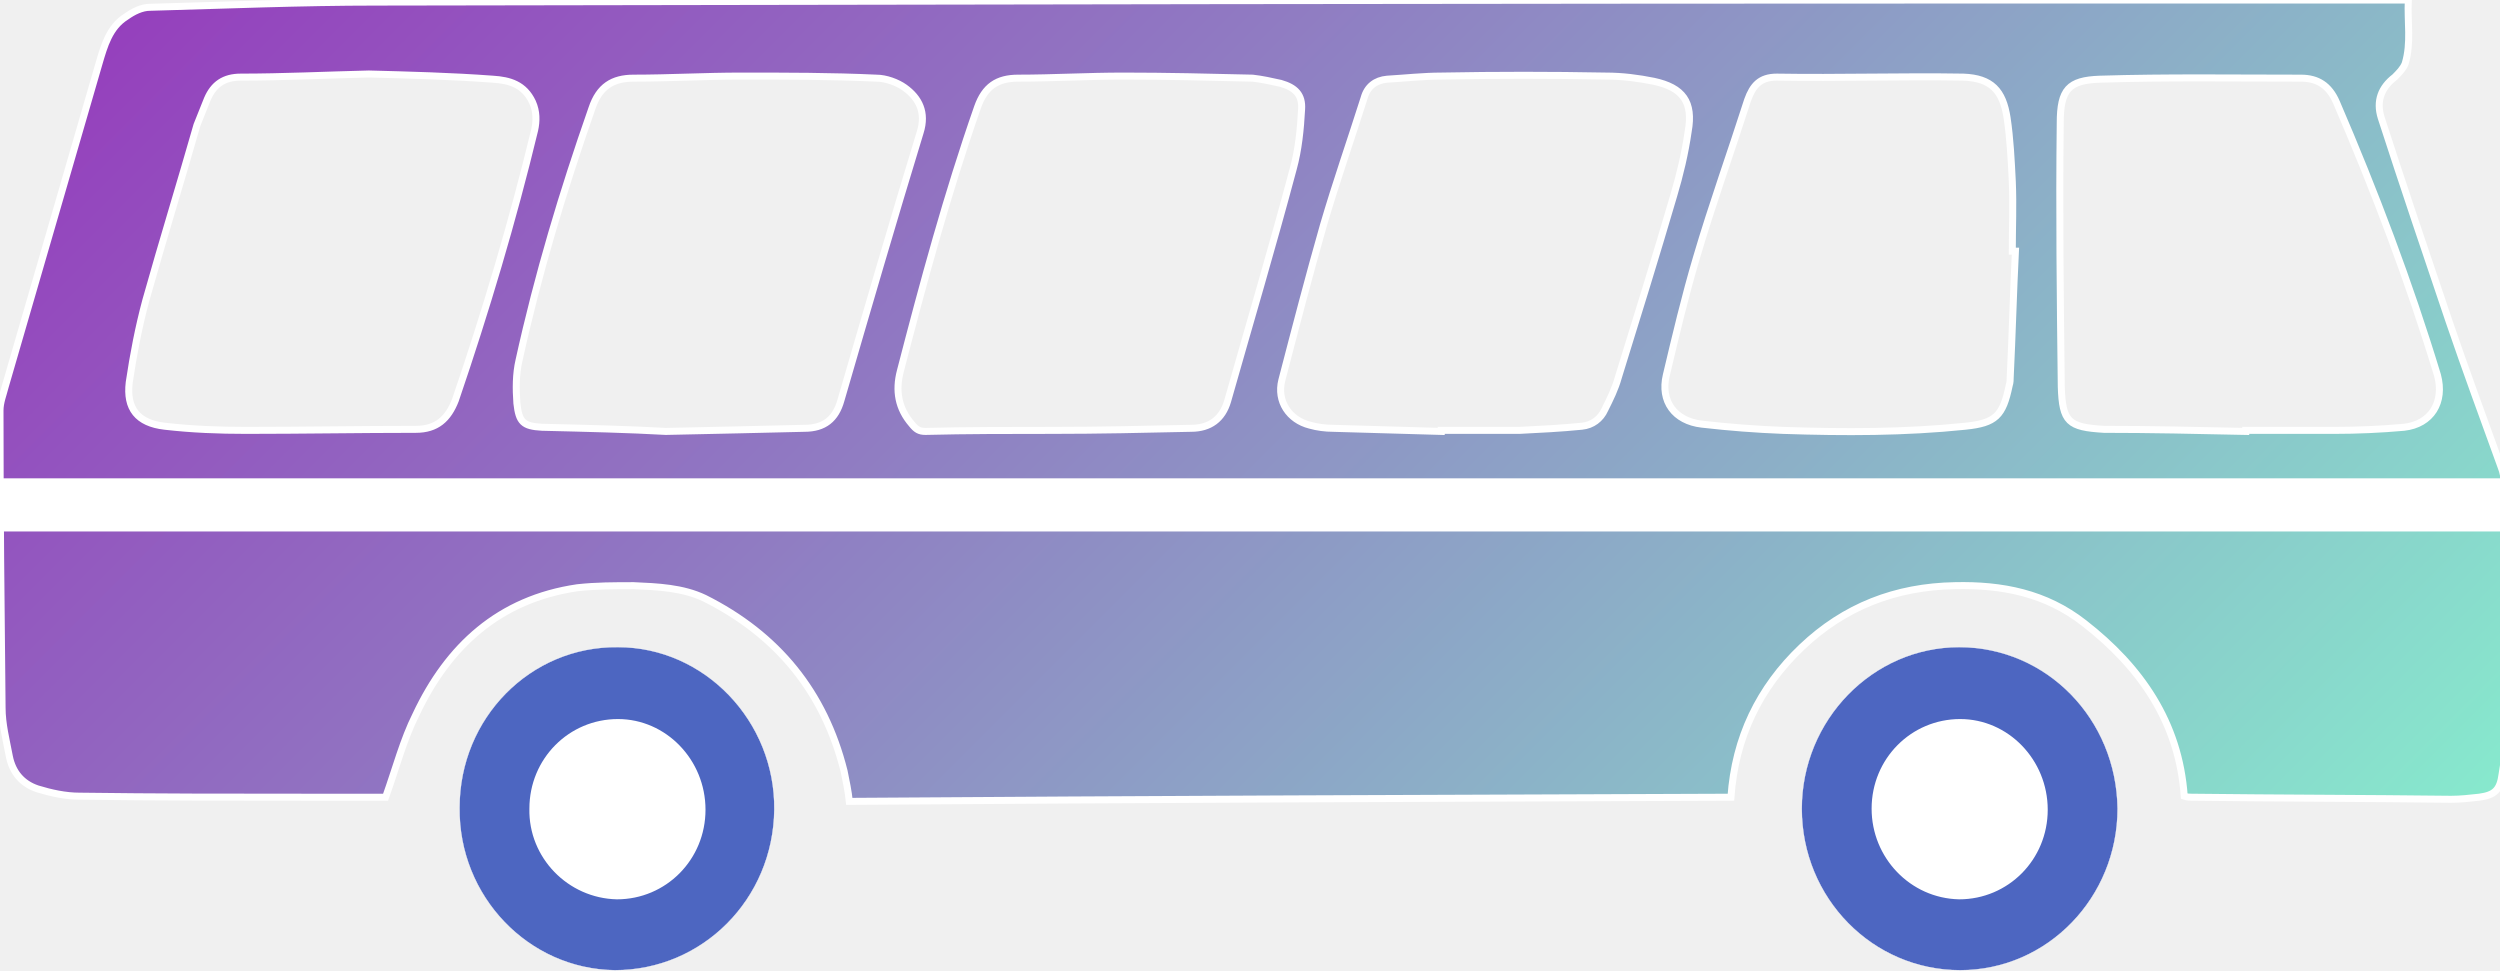
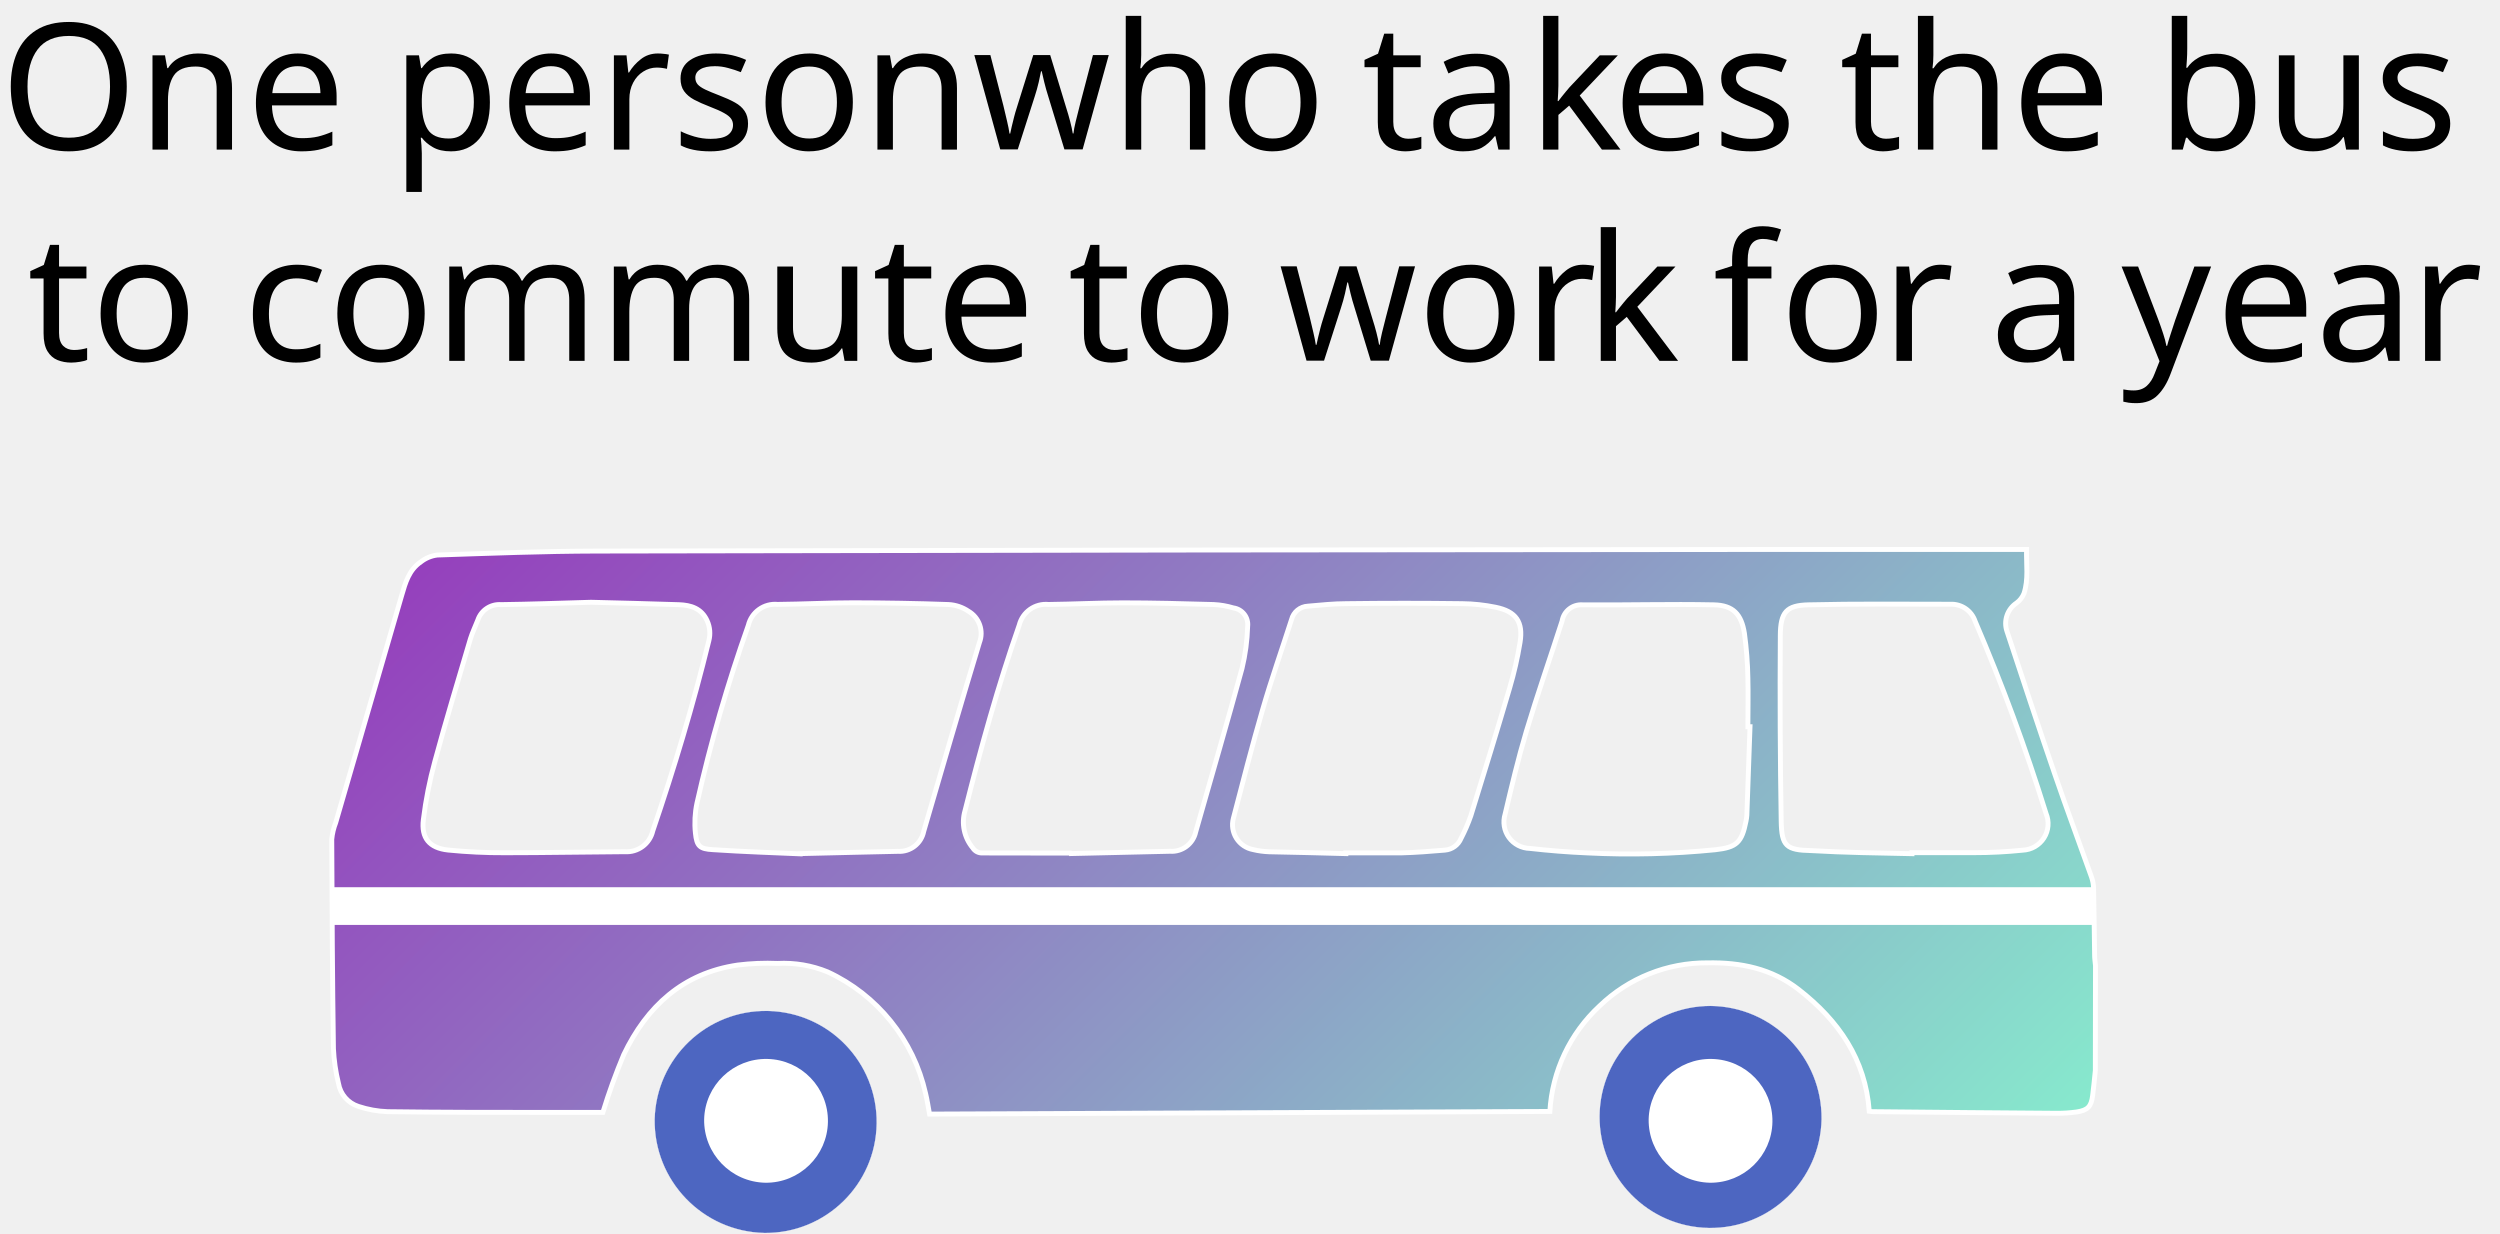
- <svg xmlns="http://www.w3.org/2000/svg" version="1.1" id="Layer_1" x="0px" y="0px" viewBox="0 0 239.9 93.1" style="enable-background:new 0 0 239.9 93.1;" xml:space="preserve">
-   <style type="text/css">
- 	.st0{fill:url(#SVGID_1_);stroke:#FFFFFF;stroke-width:0.672;stroke-miterlimit:10;}
- 	.st1{fill:#4D66C1;stroke:#FFFFFF;stroke-width:2.554102e-002;stroke-miterlimit:10;}
- 	.st2{fill:#FFFFFF;}
- </style>
-   <g id="bus_1_">
-     <linearGradient id="SVGID_1_" gradientUnits="userSpaceOnUse" x1="197.325" y1="118.132" x2="46.42" y2="-32.774">
-       <stop offset="0" style="stop-color:#87E9CD" />
-       <stop offset="0.646" style="stop-color:#9079C2" />
-       <stop offset="1" style="stop-color:#9540BD" />
+ <svg xmlns="http://www.w3.org/2000/svg" viewBox="0 0 340.84 168.12">
+   <defs>
+     <style>.cls-1,.cls-2{stroke:#fff;stroke-miterlimit:10;}.cls-1{stroke-width:0.67px;fill:url(#linear-gradient);}.cls-2{fill:#4d66c1;stroke-width:0.03px;}.cls-3{fill:#fff;}.cls-4{font-size:24px;font-family:Rubik-Regular, Rubik;}.cls-5{letter-spacing:-0.02em;}.cls-6{letter-spacing:-0.02em;}.cls-7{letter-spacing:-0.03em;}.cls-8{letter-spacing:0em;}.cls-9{letter-spacing:-0.02em;}.cls-10{letter-spacing:0em;}.cls-11{letter-spacing:-0.02em;}.cls-12{letter-spacing:-0.01em;}.cls-13{letter-spacing:-0.02em;}.cls-14{letter-spacing:-0.01em;}.cls-15{letter-spacing:-0.02em;}.cls-16{letter-spacing:-0.03em;}.cls-17{letter-spacing:-0.02em;}.cls-18{letter-spacing:-0.02em;}</style>
+     <linearGradient id="linear-gradient" x1="242.52" y1="193.16" x2="91.62" y2="42.25" gradientUnits="userSpaceOnUse">
+       <stop offset="0" stop-color="#87e9cd" />
+       <stop offset="0.65" stop-color="#9079c2" />
+       <stop offset="1" stop-color="#9540bd" />
    </linearGradient>
-     <path class="st0" d="M240.5,70.9c-0.1,1.1-0.2,2.3-0.4,3.4c-0.2,1.5-0.7,2-2.2,2.2c-0.9,0.1-1.8,0.2-2.7,0.2   c-8.3-0.1-16.6-0.1-24.9-0.2c-0.2,0-0.4,0-0.7-0.1c-0.5-7.1-4.2-12.4-9.6-16.6c-3.7-2.9-7.9-3.7-12.4-3.6c-5.7,0.1-10.6,2-14.7,5.9   c-4.1,3.9-6.4,8.7-6.8,14.4c-28.2,0.1-56.3,0.2-84.6,0.4C81.4,75.9,81.2,75,81,74c-1.9-7.6-6.4-13.1-13.4-16.6   c-2.1-1-4.5-1.1-6.8-1.2c-1.8,0-3.6,0-5.4,0.2c-7.5,1.1-12.4,5.6-15.5,12.2c-1.2,2.4-1.9,5.1-2.9,7.9c-2.3,0-4.9,0-7.5,0   c-7.3,0-14.6,0-21.9-0.1c-1.3,0-2.7-0.3-4-0.7c-1.5-0.5-2.4-1.6-2.7-3.1c-0.3-1.6-0.7-3.1-0.7-4.7C0.1,58.4,0,48.9,0,39.4   c0-0.8,0.3-1.5,0.5-2.3c3-10.3,6-20.7,9-31c0.5-1.7,1-3.5,2.6-4.5c0.7-0.5,1.5-0.9,2.3-0.9c7.2-0.2,14.5-0.5,21.7-0.5   c54-0.1,108-0.2,162-0.2c10.6,0,21.1,0,31.7,0c0.4,0,0.7,0,1.3,0c-0.1,2.1,0.3,4.1-0.3,6.1c-0.2,0.5-0.6,0.9-1,1.3   c-1.3,1-1.8,2.3-1.3,3.9c2.1,6.5,4.3,13,6.5,19.5c1.6,4.7,3.3,9.3,5,14c0.2,0.5,0.3,1,0.3,1.6c0.1,3,0.1,6.1,0.1,9.1   c0,0.5,0.1,0.9,0.1,1.4C240.5,61.4,240.5,66.1,240.5,70.9z M35.4,7.1c-4.2,0.1-8.3,0.3-12.3,0.3c-1.6,0-2.6,0.7-3.2,2.1   c-0.3,0.8-0.7,1.7-1,2.5c-1.6,5.6-3.3,11.1-4.9,16.8c-0.7,2.6-1.2,5.2-1.6,7.9c-0.3,2.5,0.8,3.9,3.4,4.2c2.6,0.3,5.2,0.4,7.8,0.4   c5.4,0,10.9-0.1,16.3-0.1c2,0,3.1-1,3.8-2.8c2.9-8.5,5.5-17.2,7.6-25.9c0.2-0.9,0.2-1.8-0.2-2.7c-0.8-1.7-2.2-2.1-3.8-2.2   C43.3,7.3,39.2,7.2,35.4,7.1z M138.3,41.4c0,0,0-0.1,0-0.1c2.5,0,5,0,7.5,0c2-0.1,4-0.2,6-0.4c1-0.1,1.8-0.7,2.2-1.6   c0.5-1,1-2,1.3-3.1c1.8-5.8,3.6-11.6,5.3-17.4c0.6-2,1.1-4.1,1.4-6.2c0.5-2.8-0.5-4.2-3.3-4.8c-1.5-0.3-3-0.5-4.6-0.5   c-5.3-0.1-10.5-0.1-15.8,0c-1.7,0-3.5,0.2-5.2,0.3c-1.1,0.1-1.9,0.7-2.2,1.8c-1.3,4.1-2.7,8.1-3.9,12.2c-1.4,4.9-2.7,9.9-4,14.9   c-0.5,2,0.7,3.8,2.7,4.3c0.7,0.2,1.5,0.3,2.2,0.3C131.3,41.2,134.8,41.3,138.3,41.4z M63.9,41.4c4.9-0.1,9.1-0.2,13.3-0.3   c1.9,0,3-0.9,3.5-2.7c2.5-8.6,5-17.2,7.6-25.7c0.6-1.9-0.1-3.3-1.5-4.3c-0.7-0.5-1.8-0.9-2.7-0.9c-4.3-0.2-8.7-0.2-13-0.2   c-3.4,0-6.9,0.2-10.3,0.2c-2,0-3.3,0.8-4,2.9c-2.8,8-5.2,16-7,24.2c-0.3,1.3-0.3,2.7-0.2,4.1c0.2,1.8,0.6,2.2,2.4,2.3   C56.2,41.1,60.4,41.2,63.9,41.4z M100.9,41.3C100.9,41.3,100.9,41.3,100.9,41.3c4.5,0,8.9-0.1,13.4-0.2c1.8,0,3-0.9,3.5-2.6   c2.1-7.4,4.3-14.8,6.3-22.3c0.5-1.8,0.7-3.8,0.8-5.7c0.1-1.4-0.6-2.1-2-2.5c-0.9-0.2-1.8-0.4-2.7-0.5c-4.1-0.1-8.3-0.2-12.4-0.2   c-3.4,0-6.8,0.2-10.1,0.2c-2,0-3.2,0.8-3.9,2.8c-2.9,8.3-5.2,16.8-7.4,25.3c-0.5,1.9-0.2,3.6,1.1,5.1c0.4,0.5,0.7,0.7,1.3,0.7   C92.8,41.3,96.9,41.3,100.9,41.3z M215.5,41.4c0,0,0-0.1,0-0.1c2.8,0,5.6,0,8.5,0c2.2,0,4.5-0.1,6.7-0.3c2.6-0.3,3.9-2.4,3.2-5   c-2.7-8.9-6-17.6-9.7-26.2c-0.7-1.6-1.8-2.3-3.4-2.3c-6.4,0-12.9-0.1-19.3,0.1c-3,0.1-3.8,1-3.8,4.2c-0.1,8.4,0,16.9,0.1,25.3   c0.1,3.4,0.7,3.9,4.1,4.1C206.3,41.2,210.9,41.3,215.5,41.4z M193.4,24.1c-0.1,0-0.2,0-0.3,0c0-2.2,0.1-4.4,0-6.7   c-0.1-2-0.2-4.1-0.5-6.1c-0.4-2.6-1.5-3.8-4.2-3.9c-6-0.1-11.9,0.1-17.9,0c-1.6,0-2.3,0.8-2.8,2.2c-1.6,5-3.4,10-4.9,15.1   c-1.1,3.7-2,7.5-2.9,11.3c-0.6,2.5,0.8,4.4,3.4,4.7c2.6,0.3,5.2,0.5,7.8,0.6c5.9,0.2,11.7,0.2,17.5-0.4c2.9-0.3,3.6-1,4.2-3.9   c0.1-0.3,0.1-0.6,0.1-0.8C193.1,32.1,193.2,28.1,193.4,24.1z" />
-     <path class="st1" d="M203.2,77.6c0,8.5-6.7,15.5-15.1,15.5c-8.4,0-15.2-6.9-15.2-15.5c0-8.5,6.8-15.5,15.1-15.5   C196.4,62.1,203.1,69,203.2,77.6z" />
-     <path class="st1" d="M44.1,77.5c0-8.6,6.8-15.5,15.2-15.4c8.3,0,15.1,7.1,15,15.6c-0.1,8.6-6.9,15.4-15.3,15.4   C50.7,93,44,86,44.1,77.5z" />
-     <path class="st2" d="M50.8,77.6c0-4.8,3.8-8.6,8.5-8.6c4.6,0,8.4,3.9,8.4,8.7c0,4.8-3.8,8.6-8.5,8.6C54.5,86.2,50.7,82.3,50.8,77.6   z" />
-     <path class="st2" d="M179.6,77.6c0-4.8,3.8-8.6,8.5-8.6c4.6,0,8.4,3.9,8.4,8.7c0,4.8-3.8,8.6-8.5,8.6   C183.3,86.2,179.6,82.3,179.6,77.6z" />
-     <rect x="0" y="45.9" class="st2" width="240.3" height="5.1" />
+   </defs>
+   <g id="Layer_2" data-name="Layer 2">
+     <g id="Layer_2-2" data-name="Layer 2">
+       <g id="bus">
+         <path class="cls-1" d="M285.67,145.94c-.12,1.14-.22,2.29-.37,3.43-.19,1.52-.68,2-2.17,2.23a19,19,0,0,1-2.72.18q-12.44-.09-24.89-.22c-.18,0-.36,0-.67-.05-.52-7.1-4.18-12.36-9.62-16.6-3.68-2.86-7.89-3.72-12.44-3.64a21,21,0,0,0-14.71,5.88,21.27,21.27,0,0,0-6.78,14.38l-84.57.36c-.18-.94-.31-1.89-.54-2.82a24,24,0,0,0-13.37-16.57,15.76,15.76,0,0,0-6.81-1.15,32.77,32.77,0,0,0-5.43.22c-7.48,1.1-12.39,5.63-15.54,12.21a83.67,83.67,0,0,0-2.85,7.88H74.73c-7.29,0-14.59,0-21.88-.1a14.3,14.3,0,0,1-4-.72,4,4,0,0,1-2.7-3.13,24.66,24.66,0,0,1-.69-4.73c-.14-9.51-.19-19-.23-28.55a8.43,8.43,0,0,1,.54-2.27q4.5-15.5,9-31c.5-1.73,1-3.47,2.6-4.55a4.53,4.53,0,0,1,2.26-.94c7.23-.24,14.46-.52,21.69-.54q81-.17,162.05-.22c10.55,0,21.11,0,31.66,0h1.26c-.05,2,.29,4.08-.35,6a3,3,0,0,1-1,1.29,3.35,3.35,0,0,0-1.31,3.9c2.15,6.5,4.29,13,6.52,19.48,1.6,4.68,3.34,9.31,5,14a5.11,5.11,0,0,1,.28,1.55c.07,3,.09,6.08.14,9.11,0,.47.08.93.12,1.4ZM80.58,82.11c-4.25.12-8.26.27-12.26.32a3.11,3.11,0,0,0-3.18,2.11c-.33.85-.73,1.67-1,2.53-1.65,5.58-3.34,11.15-4.86,16.76a56,56,0,0,0-1.56,7.9c-.32,2.52.82,3.88,3.35,4.16a74.58,74.58,0,0,0,7.77.37c5.45,0,10.89-.11,16.34-.14A3.66,3.66,0,0,0,89,113.28c2.91-8.53,5.5-17.15,7.64-25.91a4.11,4.11,0,0,0-.23-2.74c-.76-1.69-2.22-2.13-3.84-2.19C88.47,82.3,84.4,82.21,80.58,82.11Zm102.91,34.27v-.1c2.51,0,5,0,7.52,0,2-.05,4-.21,6-.38a2.6,2.6,0,0,0,2.18-1.59,23.57,23.57,0,0,0,1.34-3.1c1.8-5.79,3.58-11.59,5.29-17.41a50.9,50.9,0,0,0,1.42-6.22c.45-2.8-.55-4.22-3.33-4.79a24.1,24.1,0,0,0-4.56-.49c-5.26-.07-10.52-.07-15.78,0-1.75,0-3.5.19-5.25.34a2.42,2.42,0,0,0-2.24,1.83c-1.31,4.08-2.74,8.13-3.93,12.24-1.43,4.92-2.71,9.89-4,14.86a3.44,3.44,0,0,0,2.69,4.26,11.08,11.08,0,0,0,2.22.3C176.55,116.2,180,116.28,183.49,116.38Zm-74.4,0c4.94-.11,9.13-.23,13.32-.31a3.38,3.38,0,0,0,3.53-2.73c2.5-8.59,5-17.18,7.59-25.73a3.49,3.49,0,0,0-1.5-4.28,5.31,5.31,0,0,0-2.69-.91c-4.35-.16-8.7-.23-13-.24-3.44,0-6.88.19-10.32.22a3.75,3.75,0,0,0-4,2.86,210.8,210.8,0,0,0-7,24.24,13,13,0,0,0-.21,4.08c.18,1.8.59,2.16,2.37,2.26C101.39,116.12,105.61,116.26,109.09,116.41Zm37-.1v.09c4.47-.1,8.95-.22,13.42-.31a3.35,3.35,0,0,0,3.51-2.64c2.11-7.43,4.28-14.84,6.31-22.28a27.63,27.63,0,0,0,.77-5.74,2.28,2.28,0,0,0-1.95-2.52,11.07,11.07,0,0,0-2.67-.46c-4.13-.12-8.26-.23-12.39-.23-3.37,0-6.75.18-10.13.22a3.74,3.74,0,0,0-4,2.81c-2.91,8.3-5.24,16.76-7.39,25.29a5.51,5.51,0,0,0,1.06,5.1,1.47,1.47,0,0,0,1.29.68C138,116.3,142.05,116.31,146.09,116.31Zm114.58.08v-.11c2.82,0,5.63,0,8.45,0a64.1,64.1,0,0,0,6.65-.34,3.61,3.61,0,0,0,3.18-5,268.17,268.17,0,0,0-9.67-26.22,3.41,3.41,0,0,0-3.39-2.31c-6.45,0-12.89-.08-19.34.08-3,.07-3.81,1-3.83,4.16q-.09,12.67.12,25.35c.06,3.4.7,3.93,4.12,4C251.53,116.24,256.1,116.29,260.67,116.39ZM238.59,99.08h-.29c0-2.22.06-4.44,0-6.66a51.18,51.18,0,0,0-.47-6.07c-.41-2.61-1.53-3.83-4.17-3.89-6-.13-11.94.06-17.91,0a2.64,2.64,0,0,0-2.78,2.2c-1.61,5-3.36,10-4.88,15.07-1.11,3.71-2,7.48-2.89,11.26a3.61,3.61,0,0,0,3.38,4.68c2.57.29,5.17.5,7.76.61a116.61,116.61,0,0,0,17.53-.43c2.91-.32,3.6-1,4.17-3.87a6.07,6.07,0,0,0,.12-.84Q238.38,105.13,238.59,99.08Z" />
+         <path class="cls-2" d="M248.35,152.59a15.14,15.14,0,1,1-15.14-15.45A15.29,15.29,0,0,1,248.35,152.59Z" />
+         <path class="cls-2" d="M89.25,152.57a15.14,15.14,0,1,1,15,15.53A15.29,15.29,0,0,1,89.25,152.57Z" />
+         <path class="cls-3" d="M96,152.59a8.44,8.44,0,1,1,8.35,8.66A8.52,8.52,0,0,1,96,152.59Z" />
+         <path class="cls-3" d="M224.77,152.6a8.44,8.44,0,1,1,8.35,8.65A8.54,8.54,0,0,1,224.77,152.6Z" />
+         <rect class="cls-3" x="45.17" y="120.96" width="240.25" height="5.14" />
+       </g>
+       <text class="cls-4" transform="translate(0 20.4)">One person<tspan class="cls-5" x="127.27" y="0"> </tspan>
+         <tspan x="132.57" y="0">who</tspan>
+         <tspan class="cls-6" x="180.29" y="0"> </tspan>
+         <tspan x="185.64" y="0">ta</tspan>
+         <tspan class="cls-7" x="208.34" y="0">k</tspan>
+         <tspan class="cls-8" x="219.91" y="0">es</tspan>
+         <tspan class="cls-9" x="245.42" y="0"> </tspan>
+         <tspan x="250.77" y="0">the bus </tspan>
+         <tspan x="3.74" y="28.8">to commute</tspan>
+         <tspan class="cls-9" x="140.23" y="28.8"> </tspan>
+         <tspan class="cls-10" x="145.58" y="28.8">to</tspan>
+         <tspan class="cls-5" x="169.03" y="28.8"> </tspan>
+         <tspan class="cls-11" x="174.33" y="28.8">w</tspan>
+         <tspan x="193.27" y="28.8">or</tspan>
+         <tspan class="cls-12" x="216.19" y="28.8">k</tspan>
+         <tspan class="cls-13" x="228.17" y="28.8"> </tspan>
+         <tspan class="cls-14" x="233.54" y="28.8">f</tspan>
+         <tspan x="242.66" y="28.8">o</tspan>
+         <tspan class="cls-15" x="256.51" y="28.8">r</tspan>
+         <tspan x="265.03" y="28.8" xml:space="preserve"> a</tspan>
+         <tspan class="cls-16" x="283.99" y="28.8"> </tspan>
+         <tspan class="cls-17" x="289.22" y="28.8">y</tspan>
+         <tspan x="302.11" y="28.8">ea</tspan>
+         <tspan class="cls-18" x="328.58" y="28.8">r</tspan>
+       </text>
+     </g>
  </g>
</svg>
